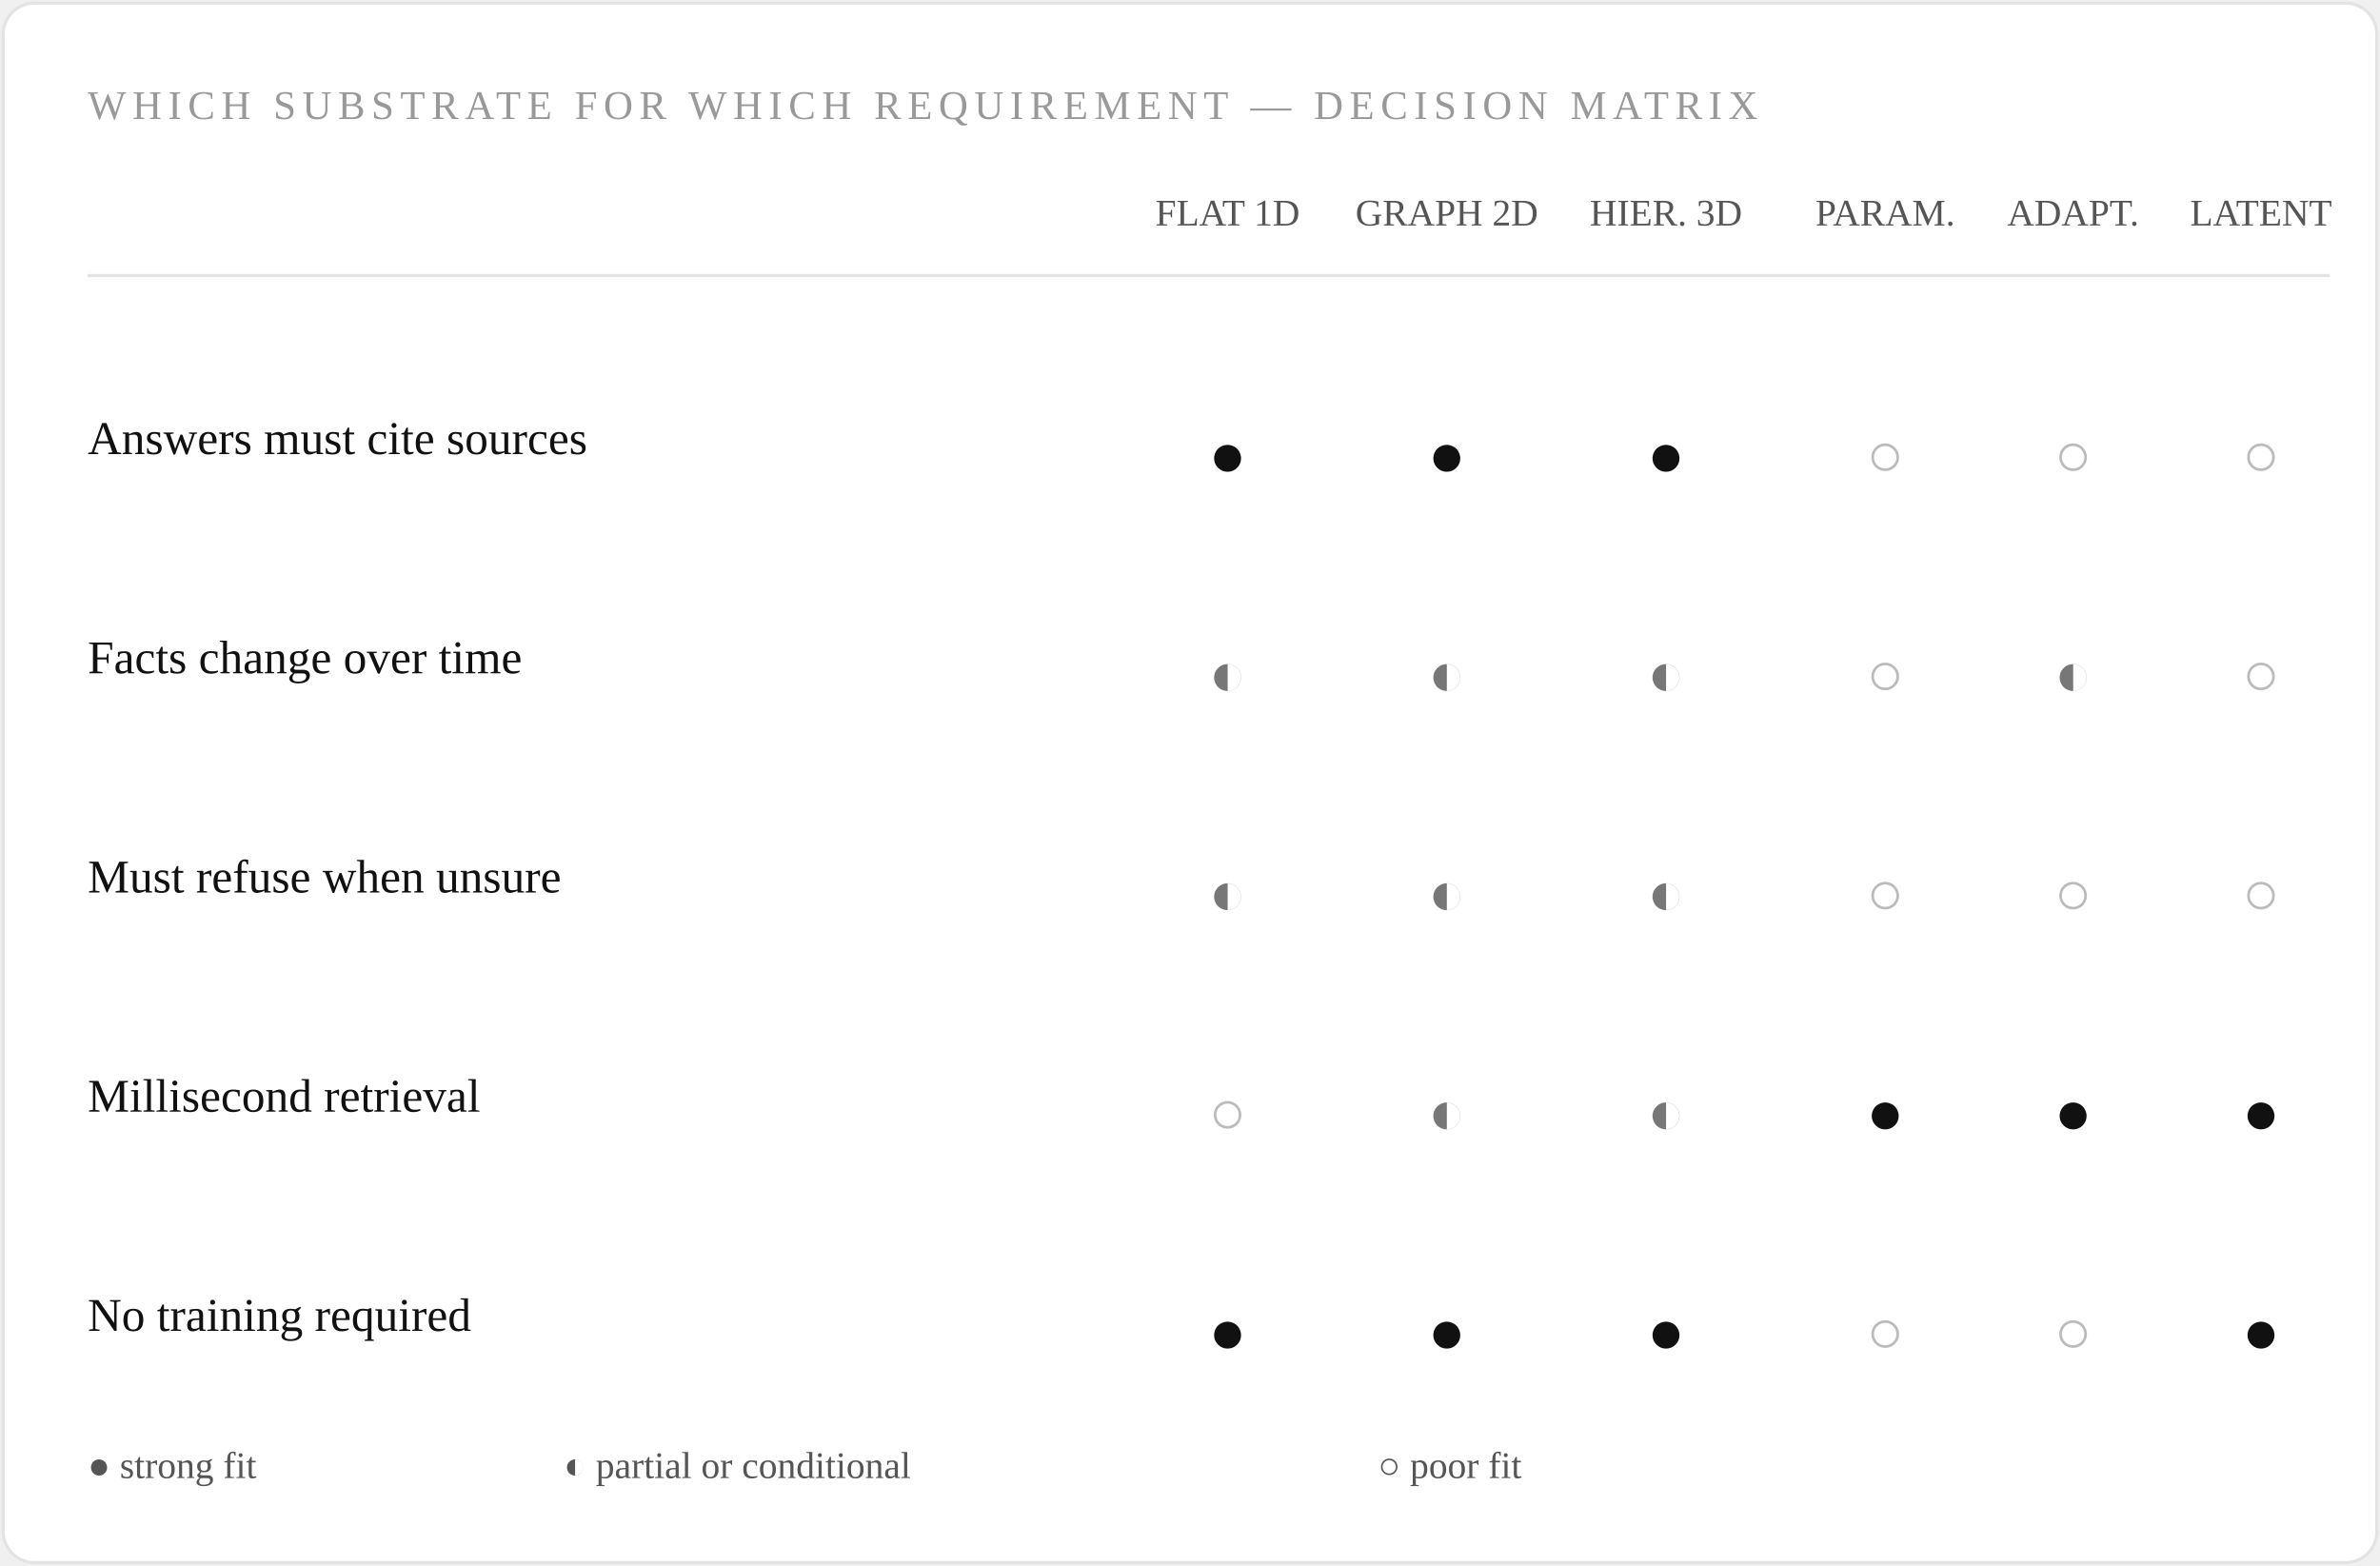
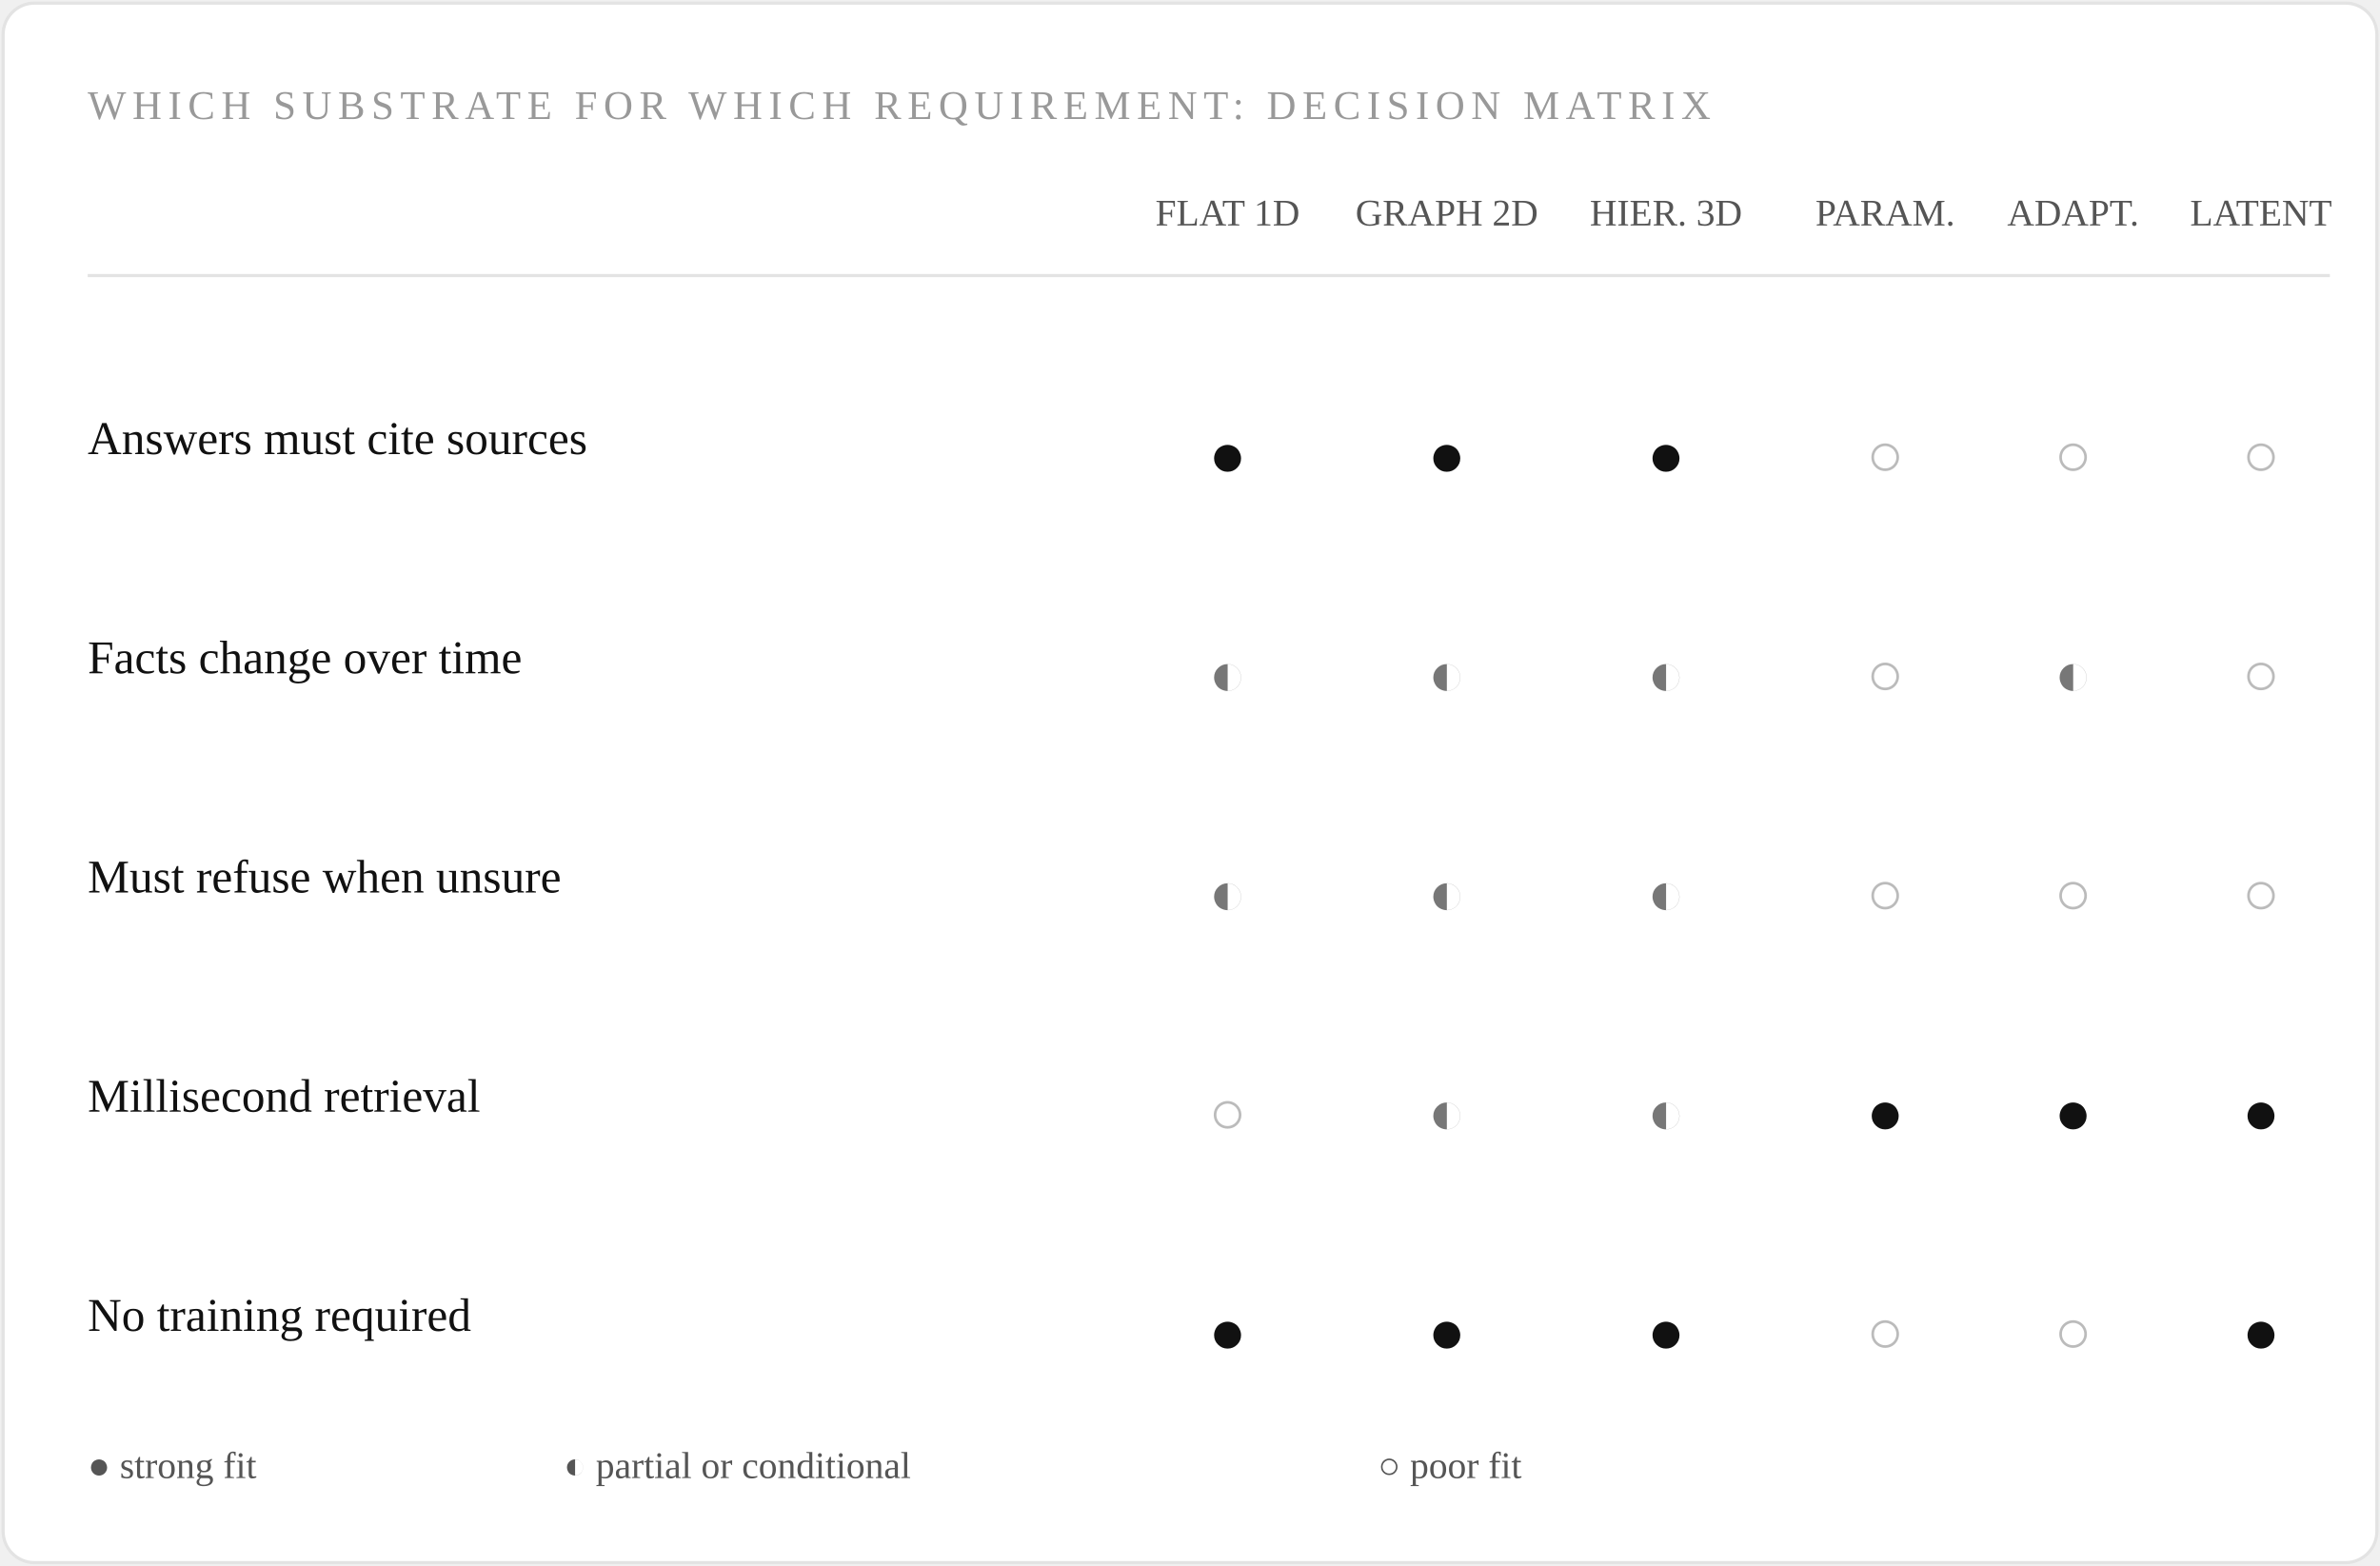
<svg xmlns="http://www.w3.org/2000/svg" width="760" height="500" viewBox="0 0 760 500" fill="none" role="img" aria-label="Decision matrix: memory substrate fit per requirement">
  <rect x="1" y="1" width="758" height="498" rx="10" fill="#fff" stroke="#e3e3e3" />
-   <text x="28" y="38" font-family="Source Serif 4, Georgia, serif" font-size="13" letter-spacing="2" fill="#999">WHICH SUBSTRATE FOR WHICH REQUIREMENT — DECISION MATRIX</text>
+   <text x="28" y="38" font-family="Source Serif 4, Georgia, serif" font-size="13" letter-spacing="2" fill="#999">WHICH SUBSTRATE FOR WHICH REQUIREMENT: DECISION MATRIX</text>
  <g font-family="Source Serif 4, Georgia, serif" font-size="12" fill="#555" text-anchor="middle">
    <text x="392" y="72">FLAT 1D</text>
    <text x="462" y="72">GRAPH 2D</text>
    <text x="532" y="72">HIER. 3D</text>
    <text x="602" y="72">PARAM.</text>
    <text x="662" y="72">ADAPT.</text>
    <text x="722" y="72">LATENT</text>
  </g>
  <line x1="28" y1="88" x2="744" y2="88" stroke="#e3e3e3" />
  <g font-family="Source Serif 4, Georgia, serif" font-size="15" fill="#111">
    <text x="28" y="145">Answers must cite sources</text>
    <text x="28" y="215">Facts change over time</text>
    <text x="28" y="285">Must refuse when unsure</text>
    <text x="28" y="355">Millisecond retrieval</text>
    <text x="28" y="425">No training required</text>
  </g>
  <g font-size="20" text-anchor="middle">
    <text x="392" y="152" fill="#111">●</text>
    <text x="462" y="152" fill="#111">●</text>
    <text x="532" y="152" fill="#111">●</text>
    <text x="602" y="152" fill="#bbb">○</text>
    <text x="662" y="152" fill="#bbb">○</text>
    <text x="722" y="152" fill="#bbb">○</text>
    <text x="392" y="222" fill="#777">◐</text>
    <text x="462" y="222" fill="#777">◐</text>
    <text x="532" y="222" fill="#777">◐</text>
    <text x="602" y="222" fill="#bbb">○</text>
    <text x="662" y="222" fill="#777">◐</text>
    <text x="722" y="222" fill="#bbb">○</text>
    <text x="392" y="292" fill="#777">◐</text>
    <text x="462" y="292" fill="#777">◐</text>
    <text x="532" y="292" fill="#777">◐</text>
    <text x="602" y="292" fill="#bbb">○</text>
    <text x="662" y="292" fill="#bbb">○</text>
    <text x="722" y="292" fill="#bbb">○</text>
    <text x="392" y="362" fill="#bbb">○</text>
    <text x="462" y="362" fill="#777">◐</text>
    <text x="532" y="362" fill="#777">◐</text>
    <text x="602" y="362" fill="#111">●</text>
    <text x="662" y="362" fill="#111">●</text>
    <text x="722" y="362" fill="#111">●</text>
    <text x="392" y="432" fill="#111">●</text>
    <text x="462" y="432" fill="#111">●</text>
    <text x="532" y="432" fill="#111">●</text>
    <text x="602" y="432" fill="#bbb">○</text>
    <text x="662" y="432" fill="#bbb">○</text>
    <text x="722" y="432" fill="#111">●</text>
  </g>
  <g font-family="Source Serif 4, Georgia, serif" font-size="12" fill="#555">
    <text x="28" y="472">● strong fit</text>
    <text x="180" y="472">◐ partial or conditional</text>
    <text x="440" y="472">○ poor fit</text>
  </g>
</svg>
